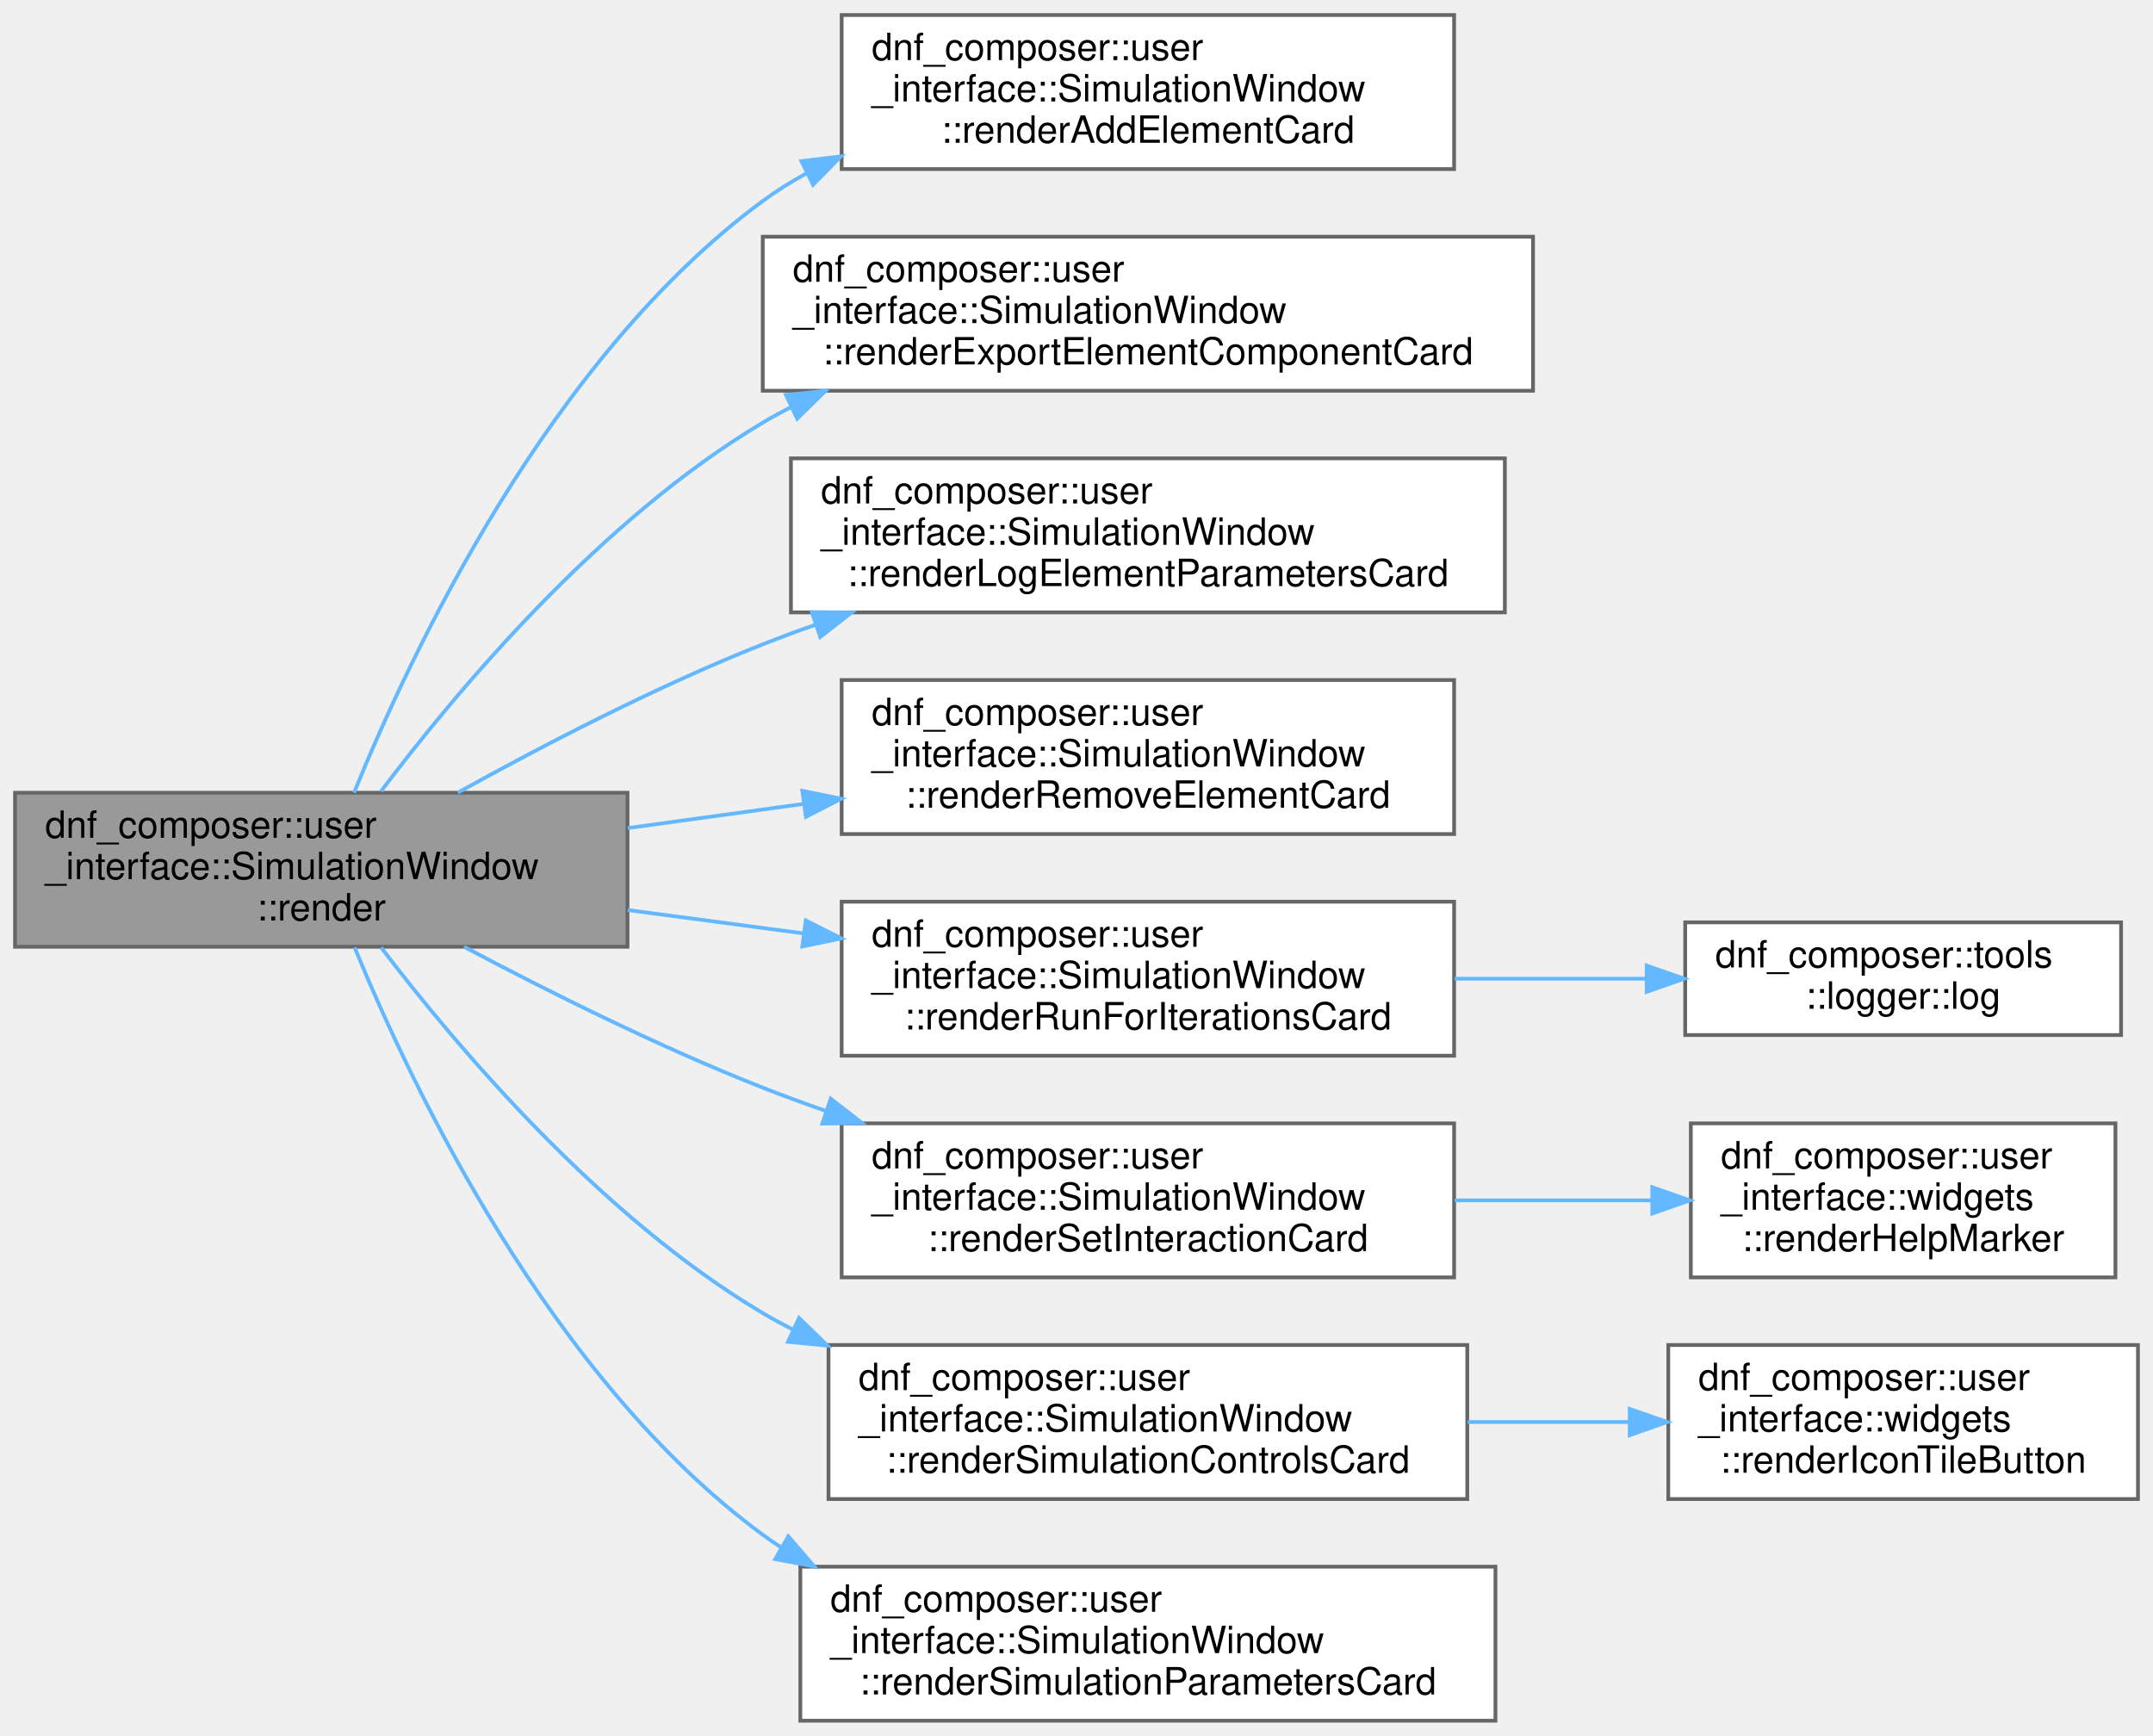
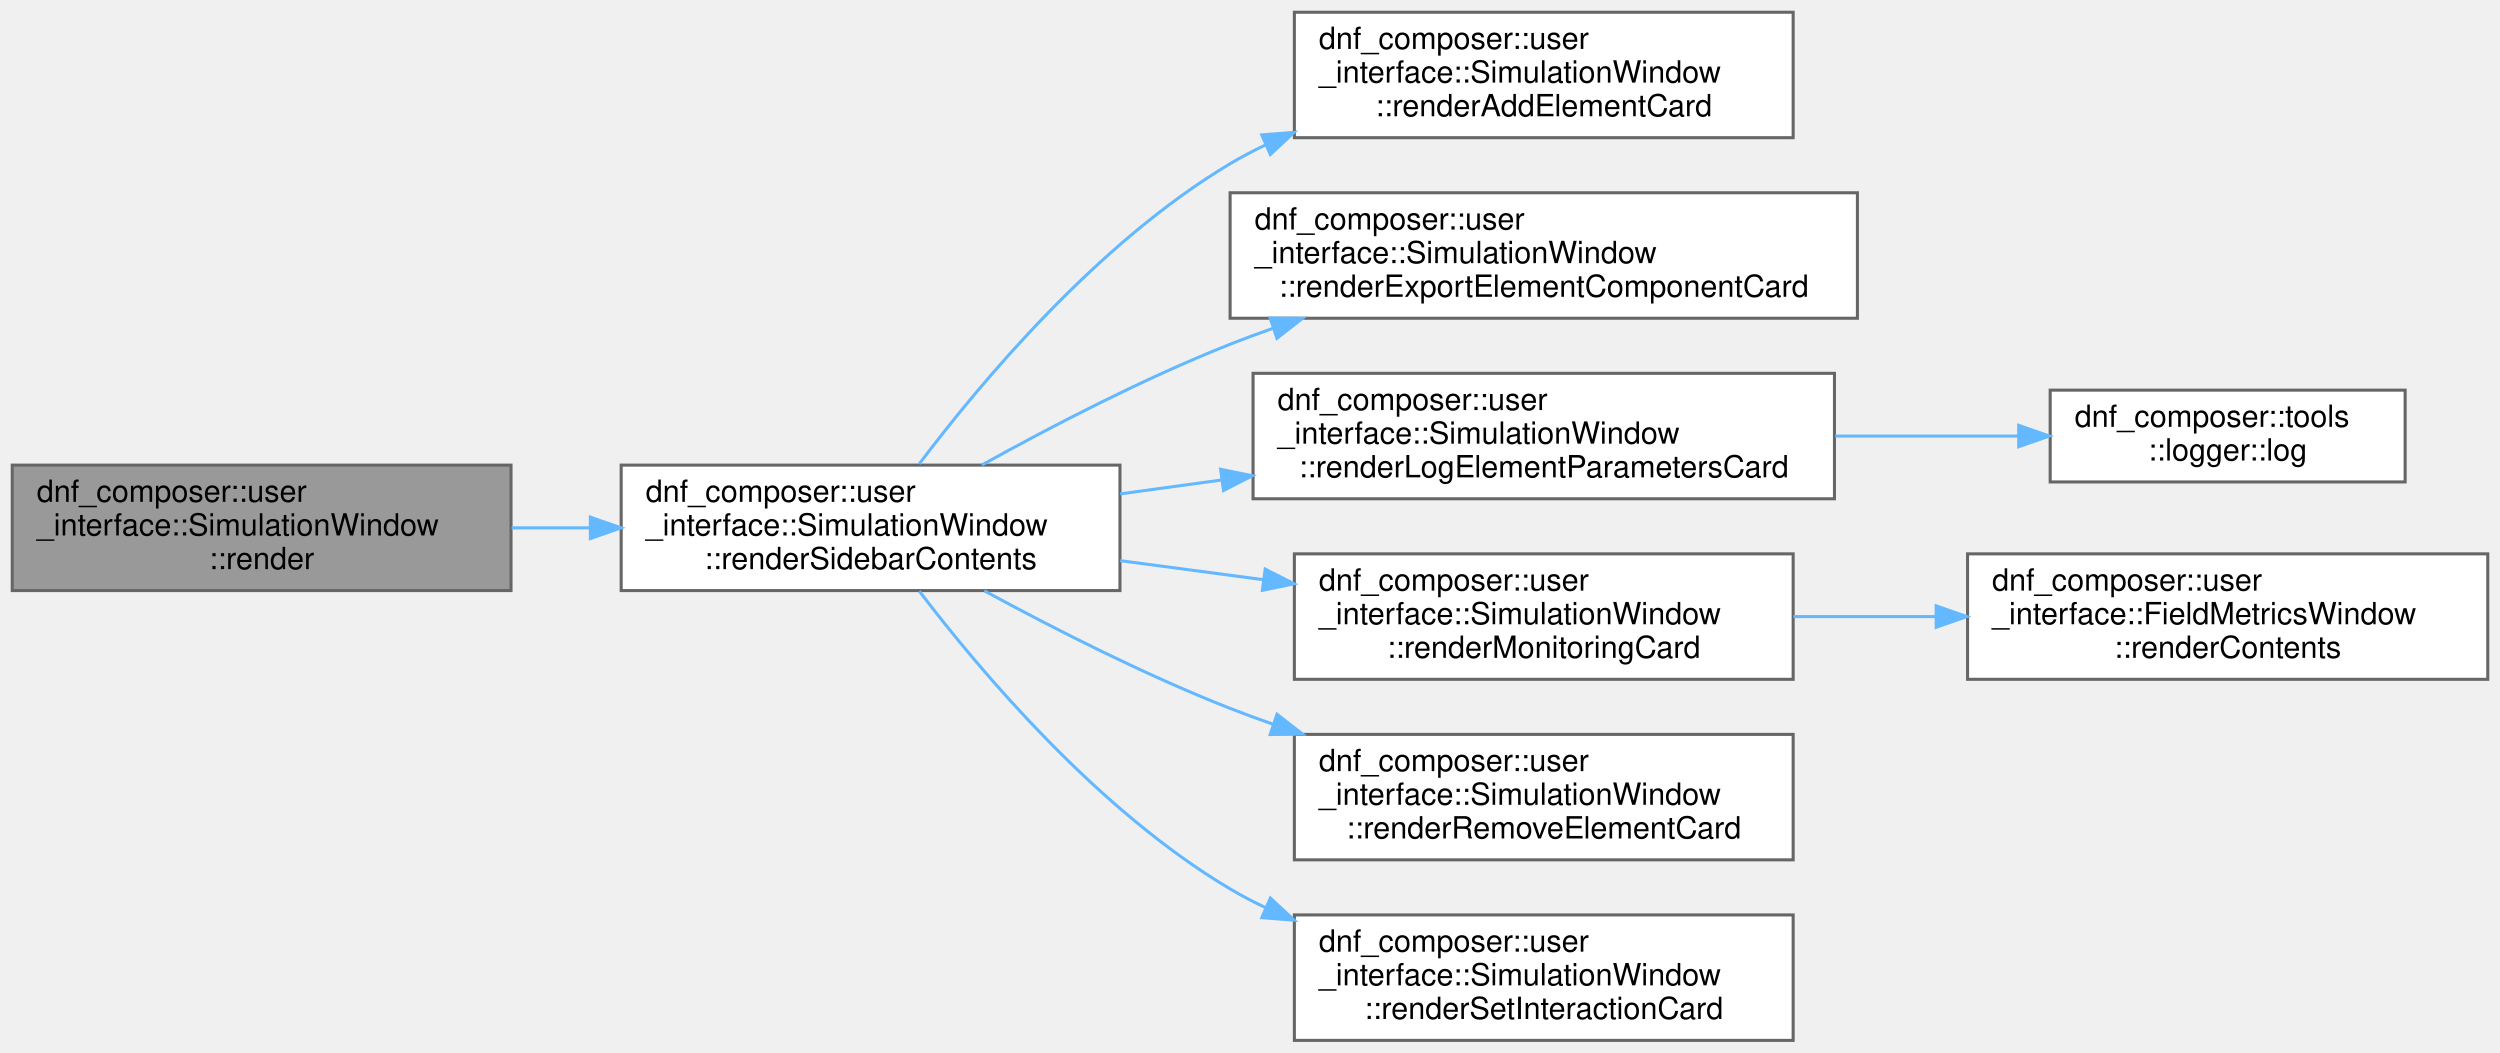
- <svg xmlns="http://www.w3.org/2000/svg" xmlns:xlink="http://www.w3.org/1999/xlink" width="573pt" height="462pt" viewBox="0.00 0.00 573.00 462.00">
-   <g id="graph0" class="graph" transform="scale(1 1) rotate(0) translate(4 458)">
+ <svg xmlns="http://www.w3.org/2000/svg" xmlns:xlink="http://www.w3.org/1999/xlink" width="817pt" height="344pt" viewBox="0.00 0.00 817.00 344.00">
+   <g id="graph0" class="graph" transform="scale(1 1) rotate(0) translate(4 340)">
    <g id="Node000001" class="node">
      <g id="a_Node000001">
        <a xlink:title=" ">
-           <polygon fill="#999999" stroke="#666666" points="163,-247 0,-247 0,-206 163,-206 163,-247" />
-           <text text-anchor="start" x="8" y="-235" font-family="Helvetica,sans-Serif" font-size="10.00">dnf_composer::user</text>
-           <text text-anchor="start" x="8" y="-224" font-family="Helvetica,sans-Serif" font-size="10.00">_interface::SimulationWindow</text>
-           <text text-anchor="middle" x="81.5" y="-213" font-family="Helvetica,sans-Serif" font-size="10.00">::render</text>
+           <polygon fill="#999999" stroke="#666666" points="163,-188 0,-188 0,-147 163,-147 163,-188" />
+           <text text-anchor="start" x="8" y="-176" font-family="Helvetica,sans-Serif" font-size="10.00">dnf_composer::user</text>
+           <text text-anchor="start" x="8" y="-165" font-family="Helvetica,sans-Serif" font-size="10.00">_interface::SimulationWindow</text>
+           <text text-anchor="middle" x="81.5" y="-154" font-family="Helvetica,sans-Serif" font-size="10.00">::render</text>
        </a>
      </g>
    </g>
    <g id="Node000002" class="node">
      <g id="a_Node000002">
-         <a xlink:href="classdnf__composer_1_1user__interface_1_1SimulationWindow.html#affb52c7f20aea6a3f5b1c62285bf6438" target="_top" xlink:title=" ">
-           <polygon fill="white" stroke="#666666" points="383,-454 220,-454 220,-413 383,-413 383,-454" />
-           <text text-anchor="start" x="228" y="-442" font-family="Helvetica,sans-Serif" font-size="10.00">dnf_composer::user</text>
-           <text text-anchor="start" x="228" y="-431" font-family="Helvetica,sans-Serif" font-size="10.00">_interface::SimulationWindow</text>
-           <text text-anchor="middle" x="301.5" y="-420" font-family="Helvetica,sans-Serif" font-size="10.00">::renderAddElementCard</text>
+         <a xlink:href="classdnf__composer_1_1user__interface_1_1SimulationWindow.html#ab1d68a0e88f02379e326b7b73170f8b8" target="_top" xlink:title=" ">
+           <polygon fill="white" stroke="#666666" points="362,-188 199,-188 199,-147 362,-147 362,-188" />
+           <text text-anchor="start" x="207" y="-176" font-family="Helvetica,sans-Serif" font-size="10.00">dnf_composer::user</text>
+           <text text-anchor="start" x="207" y="-165" font-family="Helvetica,sans-Serif" font-size="10.00">_interface::SimulationWindow</text>
+           <text text-anchor="middle" x="280.5" y="-154" font-family="Helvetica,sans-Serif" font-size="10.00">::renderSidebarContents</text>
        </a>
      </g>
    </g>
    <g id="edge1_Node000001_Node000002" class="edge">
      <g id="a_edge1_Node000001_Node000002">
        <a xlink:title=" ">
-           <path fill="none" stroke="#63b8ff" d="M90.23,-247.01C105.31,-284.17 142.2,-362.67 199,-404.5 202.67,-407.2 206.58,-409.65 210.66,-411.87" />
-           <polygon fill="#63b8ff" stroke="#63b8ff" points="209.29,-415.1 219.81,-416.39 212.39,-408.82 209.29,-415.1" />
+           <path fill="none" stroke="#63b8ff" d="M163.2,-167.5C171.67,-167.5 180.33,-167.5 188.91,-167.5" />
+           <polygon fill="#63b8ff" stroke="#63b8ff" points="188.93,-171 198.93,-167.5 188.93,-164 188.93,-171" />
        </a>
      </g>
    </g>
    <g id="Node000003" class="node">
      <g id="a_Node000003">
-         <a xlink:href="classdnf__composer_1_1user__interface_1_1SimulationWindow.html#ab90ecbdffdbf47e25b47b6f8fc6866c7" target="_top" xlink:title=" ">
-           <polygon fill="white" stroke="#666666" points="404,-395 199,-395 199,-354 404,-354 404,-395" />
-           <text text-anchor="start" x="207" y="-383" font-family="Helvetica,sans-Serif" font-size="10.00">dnf_composer::user</text>
-           <text text-anchor="start" x="207" y="-372" font-family="Helvetica,sans-Serif" font-size="10.00">_interface::SimulationWindow</text>
-           <text text-anchor="middle" x="301.5" y="-361" font-family="Helvetica,sans-Serif" font-size="10.00">::renderExportElementComponentCard</text>
+         <a xlink:href="classdnf__composer_1_1user__interface_1_1SimulationWindow.html#affb52c7f20aea6a3f5b1c62285bf6438" target="_top" xlink:title=" ">
+           <polygon fill="white" stroke="#666666" points="582,-336 419,-336 419,-295 582,-295 582,-336" />
+           <text text-anchor="start" x="427" y="-324" font-family="Helvetica,sans-Serif" font-size="10.00">dnf_composer::user</text>
+           <text text-anchor="start" x="427" y="-313" font-family="Helvetica,sans-Serif" font-size="10.00">_interface::SimulationWindow</text>
+           <text text-anchor="middle" x="500.5" y="-302" font-family="Helvetica,sans-Serif" font-size="10.00">::renderAddElementCard</text>
        </a>
      </g>
    </g>
-     <g id="edge2_Node000001_Node000003" class="edge">
-       <g id="a_edge2_Node000001_Node000003">
+     <g id="edge2_Node000002_Node000003" class="edge">
+       <g id="a_edge2_Node000002_Node000003">
        <a xlink:title=" ">
-           <path fill="none" stroke="#63b8ff" d="M97.4,-247.38C117.49,-274.03 155.78,-319.76 199,-345.5 201.47,-346.97 204.02,-348.37 206.63,-349.71" />
-           <polygon fill="#63b8ff" stroke="#63b8ff" points="205.17,-352.89 215.71,-353.98 208.16,-346.55 205.17,-352.89" />
+           <path fill="none" stroke="#63b8ff" d="M296.4,-188.38C316.49,-215.03 354.78,-260.76 398,-286.5 401.68,-288.69 405.52,-290.72 409.49,-292.6" />
+           <polygon fill="#63b8ff" stroke="#63b8ff" points="408.34,-295.92 418.9,-296.74 411.15,-289.51 408.34,-295.92" />
        </a>
      </g>
    </g>
    <g id="Node000004" class="node">
      <g id="a_Node000004">
-         <a xlink:href="classdnf__composer_1_1user__interface_1_1SimulationWindow.html#a3630c30901d2b73b1eaa20b40825f6f4" target="_top" xlink:title=" ">
-           <polygon fill="white" stroke="#666666" points="396.5,-336 206.5,-336 206.5,-295 396.5,-295 396.5,-336" />
-           <text text-anchor="start" x="214.5" y="-324" font-family="Helvetica,sans-Serif" font-size="10.00">dnf_composer::user</text>
-           <text text-anchor="start" x="214.5" y="-313" font-family="Helvetica,sans-Serif" font-size="10.00">_interface::SimulationWindow</text>
-           <text text-anchor="middle" x="301.5" y="-302" font-family="Helvetica,sans-Serif" font-size="10.00">::renderLogElementParametersCard</text>
+         <a xlink:href="classdnf__composer_1_1user__interface_1_1SimulationWindow.html#ab90ecbdffdbf47e25b47b6f8fc6866c7" target="_top" xlink:title=" ">
+           <polygon fill="white" stroke="#666666" points="603,-277 398,-277 398,-236 603,-236 603,-277" />
+           <text text-anchor="start" x="406" y="-265" font-family="Helvetica,sans-Serif" font-size="10.00">dnf_composer::user</text>
+           <text text-anchor="start" x="406" y="-254" font-family="Helvetica,sans-Serif" font-size="10.00">_interface::SimulationWindow</text>
+           <text text-anchor="middle" x="500.5" y="-243" font-family="Helvetica,sans-Serif" font-size="10.00">::renderExportElementComponentCard</text>
        </a>
      </g>
    </g>
-     <g id="edge3_Node000001_Node000004" class="edge">
-       <g id="a_edge3_Node000001_Node000004">
+     <g id="edge3_Node000002_Node000004" class="edge">
+       <g id="a_edge3_Node000002_Node000004">
        <a xlink:title=" ">
-           <path fill="none" stroke="#63b8ff" d="M117.85,-247.03C140.52,-259.6 170.87,-275.36 199,-286.5 203.5,-288.28 208.16,-290.01 212.88,-291.66" />
-           <polygon fill="#63b8ff" stroke="#63b8ff" points="212.07,-295.08 222.66,-294.97 214.31,-288.45 212.07,-295.08" />
+           <path fill="none" stroke="#63b8ff" d="M316.85,-188.03C339.52,-200.6 369.87,-216.36 398,-227.5 402.5,-229.28 407.16,-231.01 411.88,-232.66" />
+           <polygon fill="#63b8ff" stroke="#63b8ff" points="411.07,-236.08 421.66,-235.97 413.31,-229.45 411.07,-236.08" />
        </a>
      </g>
    </g>
    <g id="Node000005" class="node">
      <g id="a_Node000005">
-         <a xlink:href="classdnf__composer_1_1user__interface_1_1SimulationWindow.html#a58938ca889b91293bb674ffdef45b226" target="_top" xlink:title=" ">
-           <polygon fill="white" stroke="#666666" points="383,-277 220,-277 220,-236 383,-236 383,-277" />
-           <text text-anchor="start" x="228" y="-265" font-family="Helvetica,sans-Serif" font-size="10.00">dnf_composer::user</text>
-           <text text-anchor="start" x="228" y="-254" font-family="Helvetica,sans-Serif" font-size="10.00">_interface::SimulationWindow</text>
-           <text text-anchor="middle" x="301.5" y="-243" font-family="Helvetica,sans-Serif" font-size="10.00">::renderRemoveElementCard</text>
+         <a xlink:href="classdnf__composer_1_1user__interface_1_1SimulationWindow.html#a3630c30901d2b73b1eaa20b40825f6f4" target="_top" xlink:title=" ">
+           <polygon fill="white" stroke="#666666" points="595.5,-218 405.5,-218 405.5,-177 595.5,-177 595.5,-218" />
+           <text text-anchor="start" x="413.5" y="-206" font-family="Helvetica,sans-Serif" font-size="10.00">dnf_composer::user</text>
+           <text text-anchor="start" x="413.5" y="-195" font-family="Helvetica,sans-Serif" font-size="10.00">_interface::SimulationWindow</text>
+           <text text-anchor="middle" x="500.5" y="-184" font-family="Helvetica,sans-Serif" font-size="10.00">::renderLogElementParametersCard</text>
        </a>
      </g>
    </g>
-     <g id="edge4_Node000001_Node000005" class="edge">
-       <g id="a_edge4_Node000001_Node000005">
+     <g id="edge4_Node000002_Node000005" class="edge">
+       <g id="a_edge4_Node000002_Node000005">
        <a xlink:title=" ">
-           <path fill="none" stroke="#63b8ff" d="M163.06,-237.59C178.28,-239.68 194.3,-241.88 209.81,-244.02" />
-           <polygon fill="#63b8ff" stroke="#63b8ff" points="209.53,-247.51 219.91,-245.41 210.48,-240.58 209.53,-247.51" />
+           <path fill="none" stroke="#63b8ff" d="M362.06,-178.59C372.83,-180.07 384,-181.61 395.1,-183.13" />
+           <polygon fill="#63b8ff" stroke="#63b8ff" points="394.89,-186.64 405.27,-184.53 395.84,-179.7 394.89,-186.64" />
+         </a>
+       </g>
+     </g>
+     <g id="Node000007" class="node">
+       <g id="a_Node000007">
+         <a xlink:href="classdnf__composer_1_1user__interface_1_1SimulationWindow.html#ab231a4f0beb49a70451d8dc65baaa483" target="_top" xlink:title=" ">
+           <polygon fill="white" stroke="#666666" points="582,-159 419,-159 419,-118 582,-118 582,-159" />
+           <text text-anchor="start" x="427" y="-147" font-family="Helvetica,sans-Serif" font-size="10.00">dnf_composer::user</text>
+           <text text-anchor="start" x="427" y="-136" font-family="Helvetica,sans-Serif" font-size="10.00">_interface::SimulationWindow</text>
+           <text text-anchor="middle" x="500.5" y="-125" font-family="Helvetica,sans-Serif" font-size="10.00">::renderMonitoringCard</text>
+         </a>
+       </g>
+     </g>
+     <g id="edge6_Node000002_Node000007" class="edge">
+       <g id="a_edge6_Node000002_Node000007">
+         <a xlink:title=" ">
+           <path fill="none" stroke="#63b8ff" d="M362.06,-156.78C377.28,-154.76 393.3,-152.63 408.81,-150.56" />
+           <polygon fill="#63b8ff" stroke="#63b8ff" points="409.46,-154.01 418.91,-149.22 408.54,-147.07 409.46,-154.01" />
+         </a>
+       </g>
+     </g>
+     <g id="Node000009" class="node">
+       <g id="a_Node000009">
+         <a xlink:href="classdnf__composer_1_1user__interface_1_1SimulationWindow.html#a58938ca889b91293bb674ffdef45b226" target="_top" xlink:title=" ">
+           <polygon fill="white" stroke="#666666" points="582,-100 419,-100 419,-59 582,-59 582,-100" />
+           <text text-anchor="start" x="427" y="-88" font-family="Helvetica,sans-Serif" font-size="10.00">dnf_composer::user</text>
+           <text text-anchor="start" x="427" y="-77" font-family="Helvetica,sans-Serif" font-size="10.00">_interface::SimulationWindow</text>
+           <text text-anchor="middle" x="500.5" y="-66" font-family="Helvetica,sans-Serif" font-size="10.00">::renderRemoveElementCard</text>
+         </a>
+       </g>
+     </g>
+     <g id="edge8_Node000002_Node000009" class="edge">
+       <g id="a_edge8_Node000002_Node000009">
+         <a xlink:title=" ">
+           <path fill="none" stroke="#63b8ff" d="M317.67,-146.93C340.26,-134.65 370.24,-119.38 398,-108.5 402.51,-106.73 407.17,-105.02 411.9,-103.37" />
+           <polygon fill="#63b8ff" stroke="#63b8ff" points="413.32,-106.59 421.68,-100.08 411.09,-99.95 413.32,-106.59" />
+         </a>
+       </g>
+     </g>
+     <g id="Node000010" class="node">
+       <g id="a_Node000010">
+         <a xlink:href="classdnf__composer_1_1user__interface_1_1SimulationWindow.html#a1752634b611833df6dc90fe09952eaef" target="_top" xlink:title=" ">
+           <polygon fill="white" stroke="#666666" points="582,-41 419,-41 419,0 582,0 582,-41" />
+           <text text-anchor="start" x="427" y="-29" font-family="Helvetica,sans-Serif" font-size="10.00">dnf_composer::user</text>
+           <text text-anchor="start" x="427" y="-18" font-family="Helvetica,sans-Serif" font-size="10.00">_interface::SimulationWindow</text>
+           <text text-anchor="middle" x="500.5" y="-7" font-family="Helvetica,sans-Serif" font-size="10.00">::renderSetInteractionCard</text>
+         </a>
+       </g>
+     </g>
+     <g id="edge9_Node000002_Node000010" class="edge">
+       <g id="a_edge9_Node000002_Node000010">
+         <a xlink:title=" ">
+           <path fill="none" stroke="#63b8ff" d="M296.44,-146.8C316.57,-120.38 354.91,-75.04 398,-49.5 401.68,-47.32 405.53,-45.29 409.5,-43.42" />
+           <polygon fill="#63b8ff" stroke="#63b8ff" points="411.16,-46.51 418.92,-39.29 408.35,-40.1 411.16,-46.51" />
        </a>
      </g>
    </g>
    <g id="Node000006" class="node">
      <g id="a_Node000006">
-         <a xlink:href="classdnf__composer_1_1user__interface_1_1SimulationWindow.html#abf457e8c59e1953591a17904653a4f2d" target="_top" xlink:title=" ">
-           <polygon fill="white" stroke="#666666" points="383,-218 220,-218 220,-177 383,-177 383,-218" />
-           <text text-anchor="start" x="228" y="-206" font-family="Helvetica,sans-Serif" font-size="10.00">dnf_composer::user</text>
-           <text text-anchor="start" x="228" y="-195" font-family="Helvetica,sans-Serif" font-size="10.00">_interface::SimulationWindow</text>
-           <text text-anchor="middle" x="301.5" y="-184" font-family="Helvetica,sans-Serif" font-size="10.00">::renderRunForIterationsCard</text>
+         <a xlink:href="namespacednf__composer_1_1tools_1_1logger.html#af64ef64b3026606a73972fdcae2ca87a" target="_top" xlink:title=" ">
+           <polygon fill="white" stroke="#666666" points="782,-212.5 666,-212.5 666,-182.5 782,-182.5 782,-212.5" />
+           <text text-anchor="start" x="674" y="-200.5" font-family="Helvetica,sans-Serif" font-size="10.00">dnf_composer::tools</text>
+           <text text-anchor="middle" x="724" y="-189.5" font-family="Helvetica,sans-Serif" font-size="10.00">::logger::log</text>
        </a>
      </g>
    </g>
-     <g id="edge5_Node000001_Node000006" class="edge">
-       <g id="a_edge5_Node000001_Node000006">
+     <g id="edge5_Node000005_Node000006" class="edge">
+       <g id="a_edge5_Node000005_Node000006">
        <a xlink:title=" ">
-           <path fill="none" stroke="#63b8ff" d="M163.06,-215.78C178.28,-213.76 194.3,-211.63 209.81,-209.56" />
-           <polygon fill="#63b8ff" stroke="#63b8ff" points="210.46,-213.01 219.91,-208.22 209.54,-206.07 210.46,-213.01" />
+           <path fill="none" stroke="#63b8ff" d="M595.76,-197.5C615.83,-197.5 636.63,-197.5 655.46,-197.5" />
+           <polygon fill="#63b8ff" stroke="#63b8ff" points="655.71,-201 665.71,-197.5 655.71,-194 655.71,-201" />
        </a>
      </g>
    </g>
    <g id="Node000008" class="node">
      <g id="a_Node000008">
-         <a xlink:href="classdnf__composer_1_1user__interface_1_1SimulationWindow.html#a1752634b611833df6dc90fe09952eaef" target="_top" xlink:title=" ">
-           <polygon fill="white" stroke="#666666" points="383,-159 220,-159 220,-118 383,-118 383,-159" />
-           <text text-anchor="start" x="228" y="-147" font-family="Helvetica,sans-Serif" font-size="10.00">dnf_composer::user</text>
-           <text text-anchor="start" x="228" y="-136" font-family="Helvetica,sans-Serif" font-size="10.00">_interface::SimulationWindow</text>
-           <text text-anchor="middle" x="301.5" y="-125" font-family="Helvetica,sans-Serif" font-size="10.00">::renderSetInteractionCard</text>
+         <a xlink:href="classdnf__composer_1_1user__interface_1_1FieldMetricsWindow.html#aeea6cfdef3cefb8f22fbcf50679651fe" target="_top" xlink:title=" ">
+           <polygon fill="white" stroke="#666666" points="809,-159 639,-159 639,-118 809,-118 809,-159" />
+           <text text-anchor="start" x="647" y="-147" font-family="Helvetica,sans-Serif" font-size="10.00">dnf_composer::user</text>
+           <text text-anchor="start" x="647" y="-136" font-family="Helvetica,sans-Serif" font-size="10.00">_interface::FieldMetricsWindow</text>
+           <text text-anchor="middle" x="724" y="-125" font-family="Helvetica,sans-Serif" font-size="10.00">::renderContents</text>
        </a>
      </g>
    </g>
-     <g id="edge7_Node000001_Node000008" class="edge">
-       <g id="a_edge7_Node000001_Node000008">
+     <g id="edge7_Node000007_Node000008" class="edge">
+       <g id="a_edge7_Node000007_Node000008">
        <a xlink:title=" ">
-           <path fill="none" stroke="#63b8ff" d="M119.52,-205.99C142.05,-194.04 171.67,-179.25 199,-168.5 204.42,-166.37 210.06,-164.3 215.77,-162.32" />
-           <polygon fill="#63b8ff" stroke="#63b8ff" points="217.08,-165.58 225.44,-159.07 214.85,-158.94 217.08,-165.58" />
-         </a>
-       </g>
-     </g>
-     <g id="Node000010" class="node">
-       <g id="a_Node000010">
-         <a xlink:href="classdnf__composer_1_1user__interface_1_1SimulationWindow.html#aac4b37a12ff9f9a25d5e07be89561feb" target="_top" xlink:title=" ">
-           <polygon fill="white" stroke="#666666" points="386.5,-100 216.5,-100 216.5,-59 386.5,-59 386.5,-100" />
-           <text text-anchor="start" x="224.5" y="-88" font-family="Helvetica,sans-Serif" font-size="10.00">dnf_composer::user</text>
-           <text text-anchor="start" x="224.5" y="-77" font-family="Helvetica,sans-Serif" font-size="10.00">_interface::SimulationWindow</text>
-           <text text-anchor="middle" x="301.5" y="-66" font-family="Helvetica,sans-Serif" font-size="10.00">::renderSimulationControlsCard</text>
-         </a>
-       </g>
-     </g>
-     <g id="edge9_Node000001_Node000010" class="edge">
-       <g id="a_edge9_Node000001_Node000010">
-         <a xlink:title=" ">
-           <path fill="none" stroke="#63b8ff" d="M97.44,-205.8C117.57,-179.38 155.91,-134.04 199,-108.5 201.63,-106.94 204.36,-105.46 207.15,-104.05" />
-           <polygon fill="#63b8ff" stroke="#63b8ff" points="208.66,-107.21 216.25,-99.82 205.71,-100.86 208.66,-107.21" />
-         </a>
-       </g>
-     </g>
-     <g id="Node000012" class="node">
-       <g id="a_Node000012">
-         <a xlink:href="classdnf__composer_1_1user__interface_1_1SimulationWindow.html#a19c0195f5337f676bd9920e05d199591" target="_top" xlink:title=" ">
-           <polygon fill="white" stroke="#666666" points="394,-41 209,-41 209,0 394,0 394,-41" />
-           <text text-anchor="start" x="217" y="-29" font-family="Helvetica,sans-Serif" font-size="10.00">dnf_composer::user</text>
-           <text text-anchor="start" x="217" y="-18" font-family="Helvetica,sans-Serif" font-size="10.00">_interface::SimulationWindow</text>
-           <text text-anchor="middle" x="301.5" y="-7" font-family="Helvetica,sans-Serif" font-size="10.00">::renderSimulationParametersCard</text>
-         </a>
-       </g>
-     </g>
-     <g id="edge11_Node000001_Node000012" class="edge">
-       <g id="a_edge11_Node000001_Node000012">
-         <a xlink:title=" ">
-           <path fill="none" stroke="#63b8ff" d="M90.38,-205.82C105.59,-168.74 142.52,-90.99 199,-49.5 200.61,-48.32 202.26,-47.19 203.95,-46.1" />
-           <polygon fill="#63b8ff" stroke="#63b8ff" points="205.8,-49.08 212.72,-41.05 202.31,-43.01 205.8,-49.08" />
-         </a>
-       </g>
-     </g>
-     <g id="Node000007" class="node">
-       <g id="a_Node000007">
-         <a xlink:href="namespacednf__composer_1_1tools_1_1logger.html#af64ef64b3026606a73972fdcae2ca87a" target="_top" xlink:title=" ">
-           <polygon fill="white" stroke="#666666" points="560.5,-212.5 444.5,-212.5 444.5,-182.5 560.5,-182.5 560.5,-212.5" />
-           <text text-anchor="start" x="452.5" y="-200.5" font-family="Helvetica,sans-Serif" font-size="10.00">dnf_composer::tools</text>
-           <text text-anchor="middle" x="502.5" y="-189.5" font-family="Helvetica,sans-Serif" font-size="10.00">::logger::log</text>
-         </a>
-       </g>
-     </g>
-     <g id="edge6_Node000006_Node000007" class="edge">
-       <g id="a_edge6_Node000006_Node000007">
-         <a xlink:title=" ">
-           <path fill="none" stroke="#63b8ff" d="M383.15,-197.5C400.11,-197.5 417.82,-197.5 434.22,-197.5" />
-           <polygon fill="#63b8ff" stroke="#63b8ff" points="434.24,-201 444.24,-197.5 434.24,-194 434.24,-201" />
-         </a>
-       </g>
-     </g>
-     <g id="Node000009" class="node">
-       <g id="a_Node000009">
-         <a xlink:href="namespacednf__composer_1_1user__interface_1_1widgets.html#a9c6e294d502952377736e23b9f120276" target="_top" xlink:title=" ">
-           <polygon fill="white" stroke="#666666" points="559,-159 446,-159 446,-118 559,-118 559,-159" />
-           <text text-anchor="start" x="454" y="-147" font-family="Helvetica,sans-Serif" font-size="10.00">dnf_composer::user</text>
-           <text text-anchor="start" x="454" y="-136" font-family="Helvetica,sans-Serif" font-size="10.00">_interface::widgets</text>
-           <text text-anchor="middle" x="502.5" y="-125" font-family="Helvetica,sans-Serif" font-size="10.00">::renderHelpMarker</text>
-         </a>
-       </g>
-     </g>
-     <g id="edge8_Node000008_Node000009" class="edge">
-       <g id="a_edge8_Node000008_Node000009">
-         <a xlink:title=" ">
-           <path fill="none" stroke="#63b8ff" d="M383.15,-138.5C400.55,-138.5 418.75,-138.5 435.51,-138.5" />
-           <polygon fill="#63b8ff" stroke="#63b8ff" points="435.74,-142 445.74,-138.5 435.74,-135 435.74,-142" />
-         </a>
-       </g>
-     </g>
-     <g id="Node000011" class="node">
-       <g id="a_Node000011">
-         <a xlink:href="namespacednf__composer_1_1user__interface_1_1widgets.html#abebd873e7af3d84c1dc4d4e8d75b474e" target="_top" xlink:title=" ">
-           <polygon fill="white" stroke="#666666" points="565,-100 440,-100 440,-59 565,-59 565,-100" />
-           <text text-anchor="start" x="448" y="-88" font-family="Helvetica,sans-Serif" font-size="10.00">dnf_composer::user</text>
-           <text text-anchor="start" x="448" y="-77" font-family="Helvetica,sans-Serif" font-size="10.00">_interface::widgets</text>
-           <text text-anchor="middle" x="502.5" y="-66" font-family="Helvetica,sans-Serif" font-size="10.00">::renderIconTileButton</text>
-         </a>
-       </g>
-     </g>
-     <g id="edge10_Node000010_Node000011" class="edge">
-       <g id="a_edge10_Node000010_Node000011">
-         <a xlink:title=" ">
-           <path fill="none" stroke="#63b8ff" d="M386.61,-79.5C400.95,-79.5 415.72,-79.5 429.71,-79.5" />
-           <polygon fill="#63b8ff" stroke="#63b8ff" points="429.73,-83 439.73,-79.5 429.73,-76 429.73,-83" />
+           <path fill="none" stroke="#63b8ff" d="M582.09,-138.5C597.21,-138.5 613.14,-138.5 628.64,-138.5" />
+           <polygon fill="#63b8ff" stroke="#63b8ff" points="628.74,-142 638.74,-138.5 628.74,-135 628.74,-142" />
        </a>
      </g>
    </g>
  </g>
</svg>
